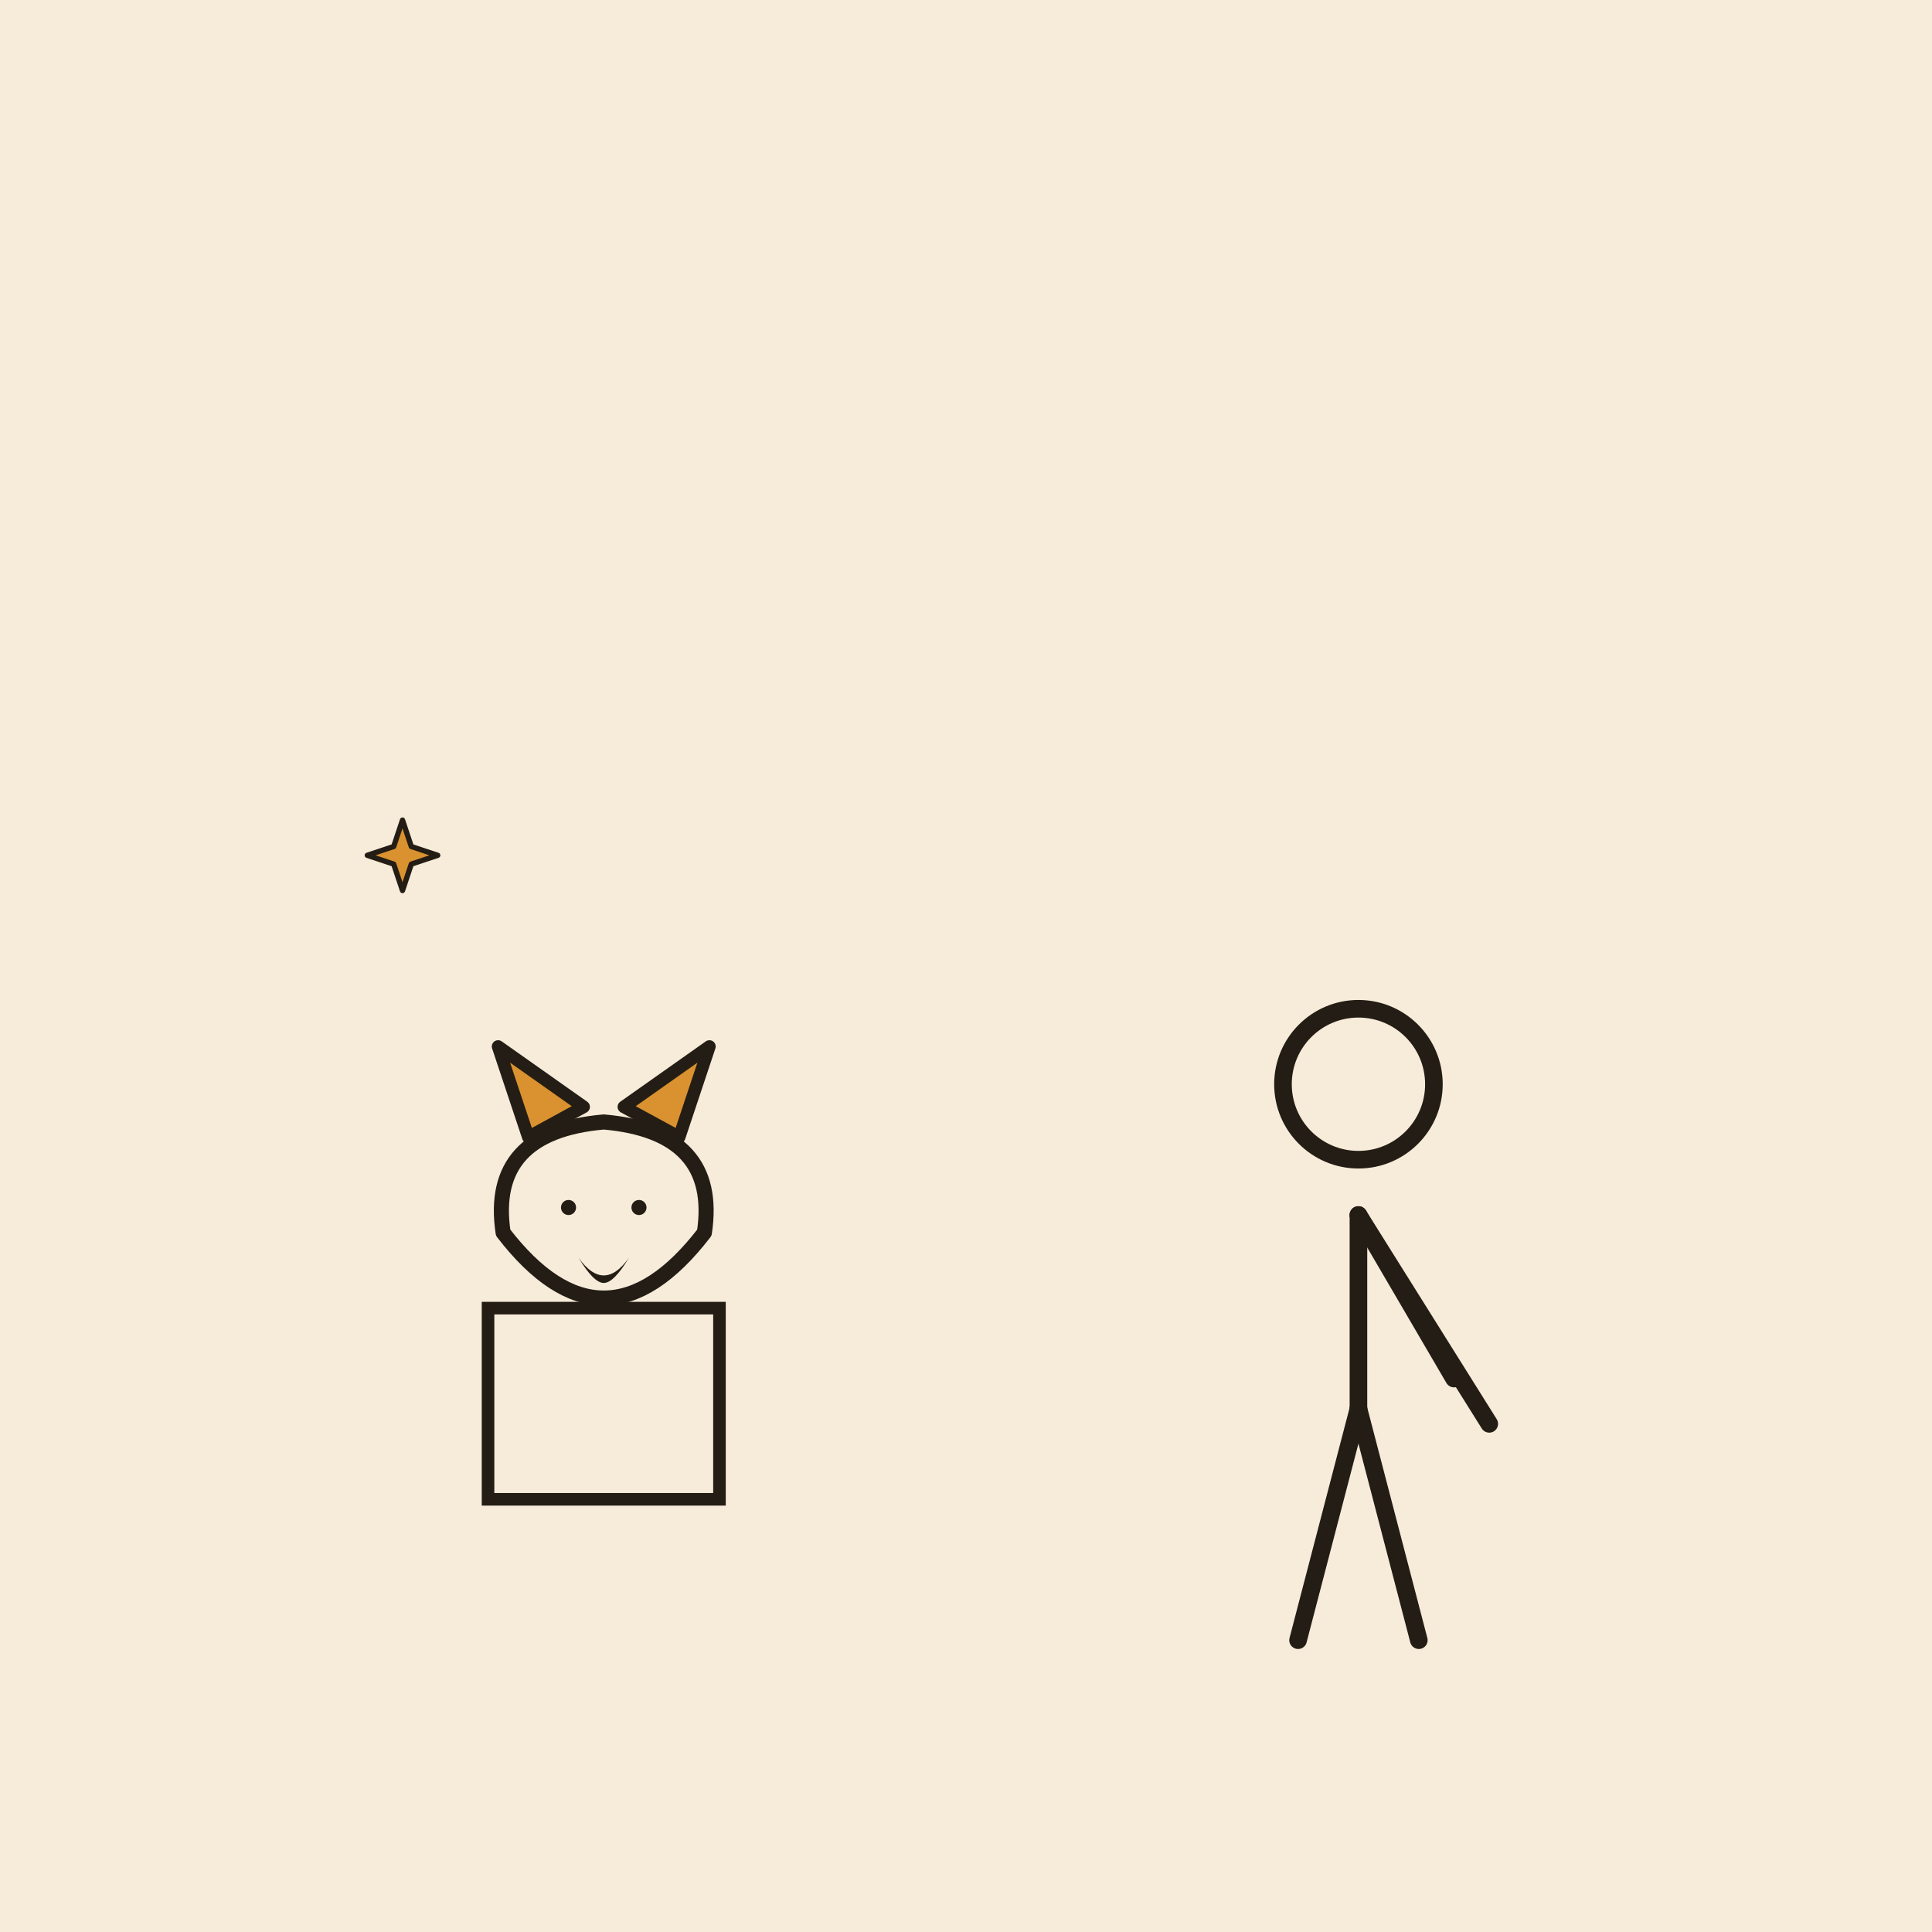
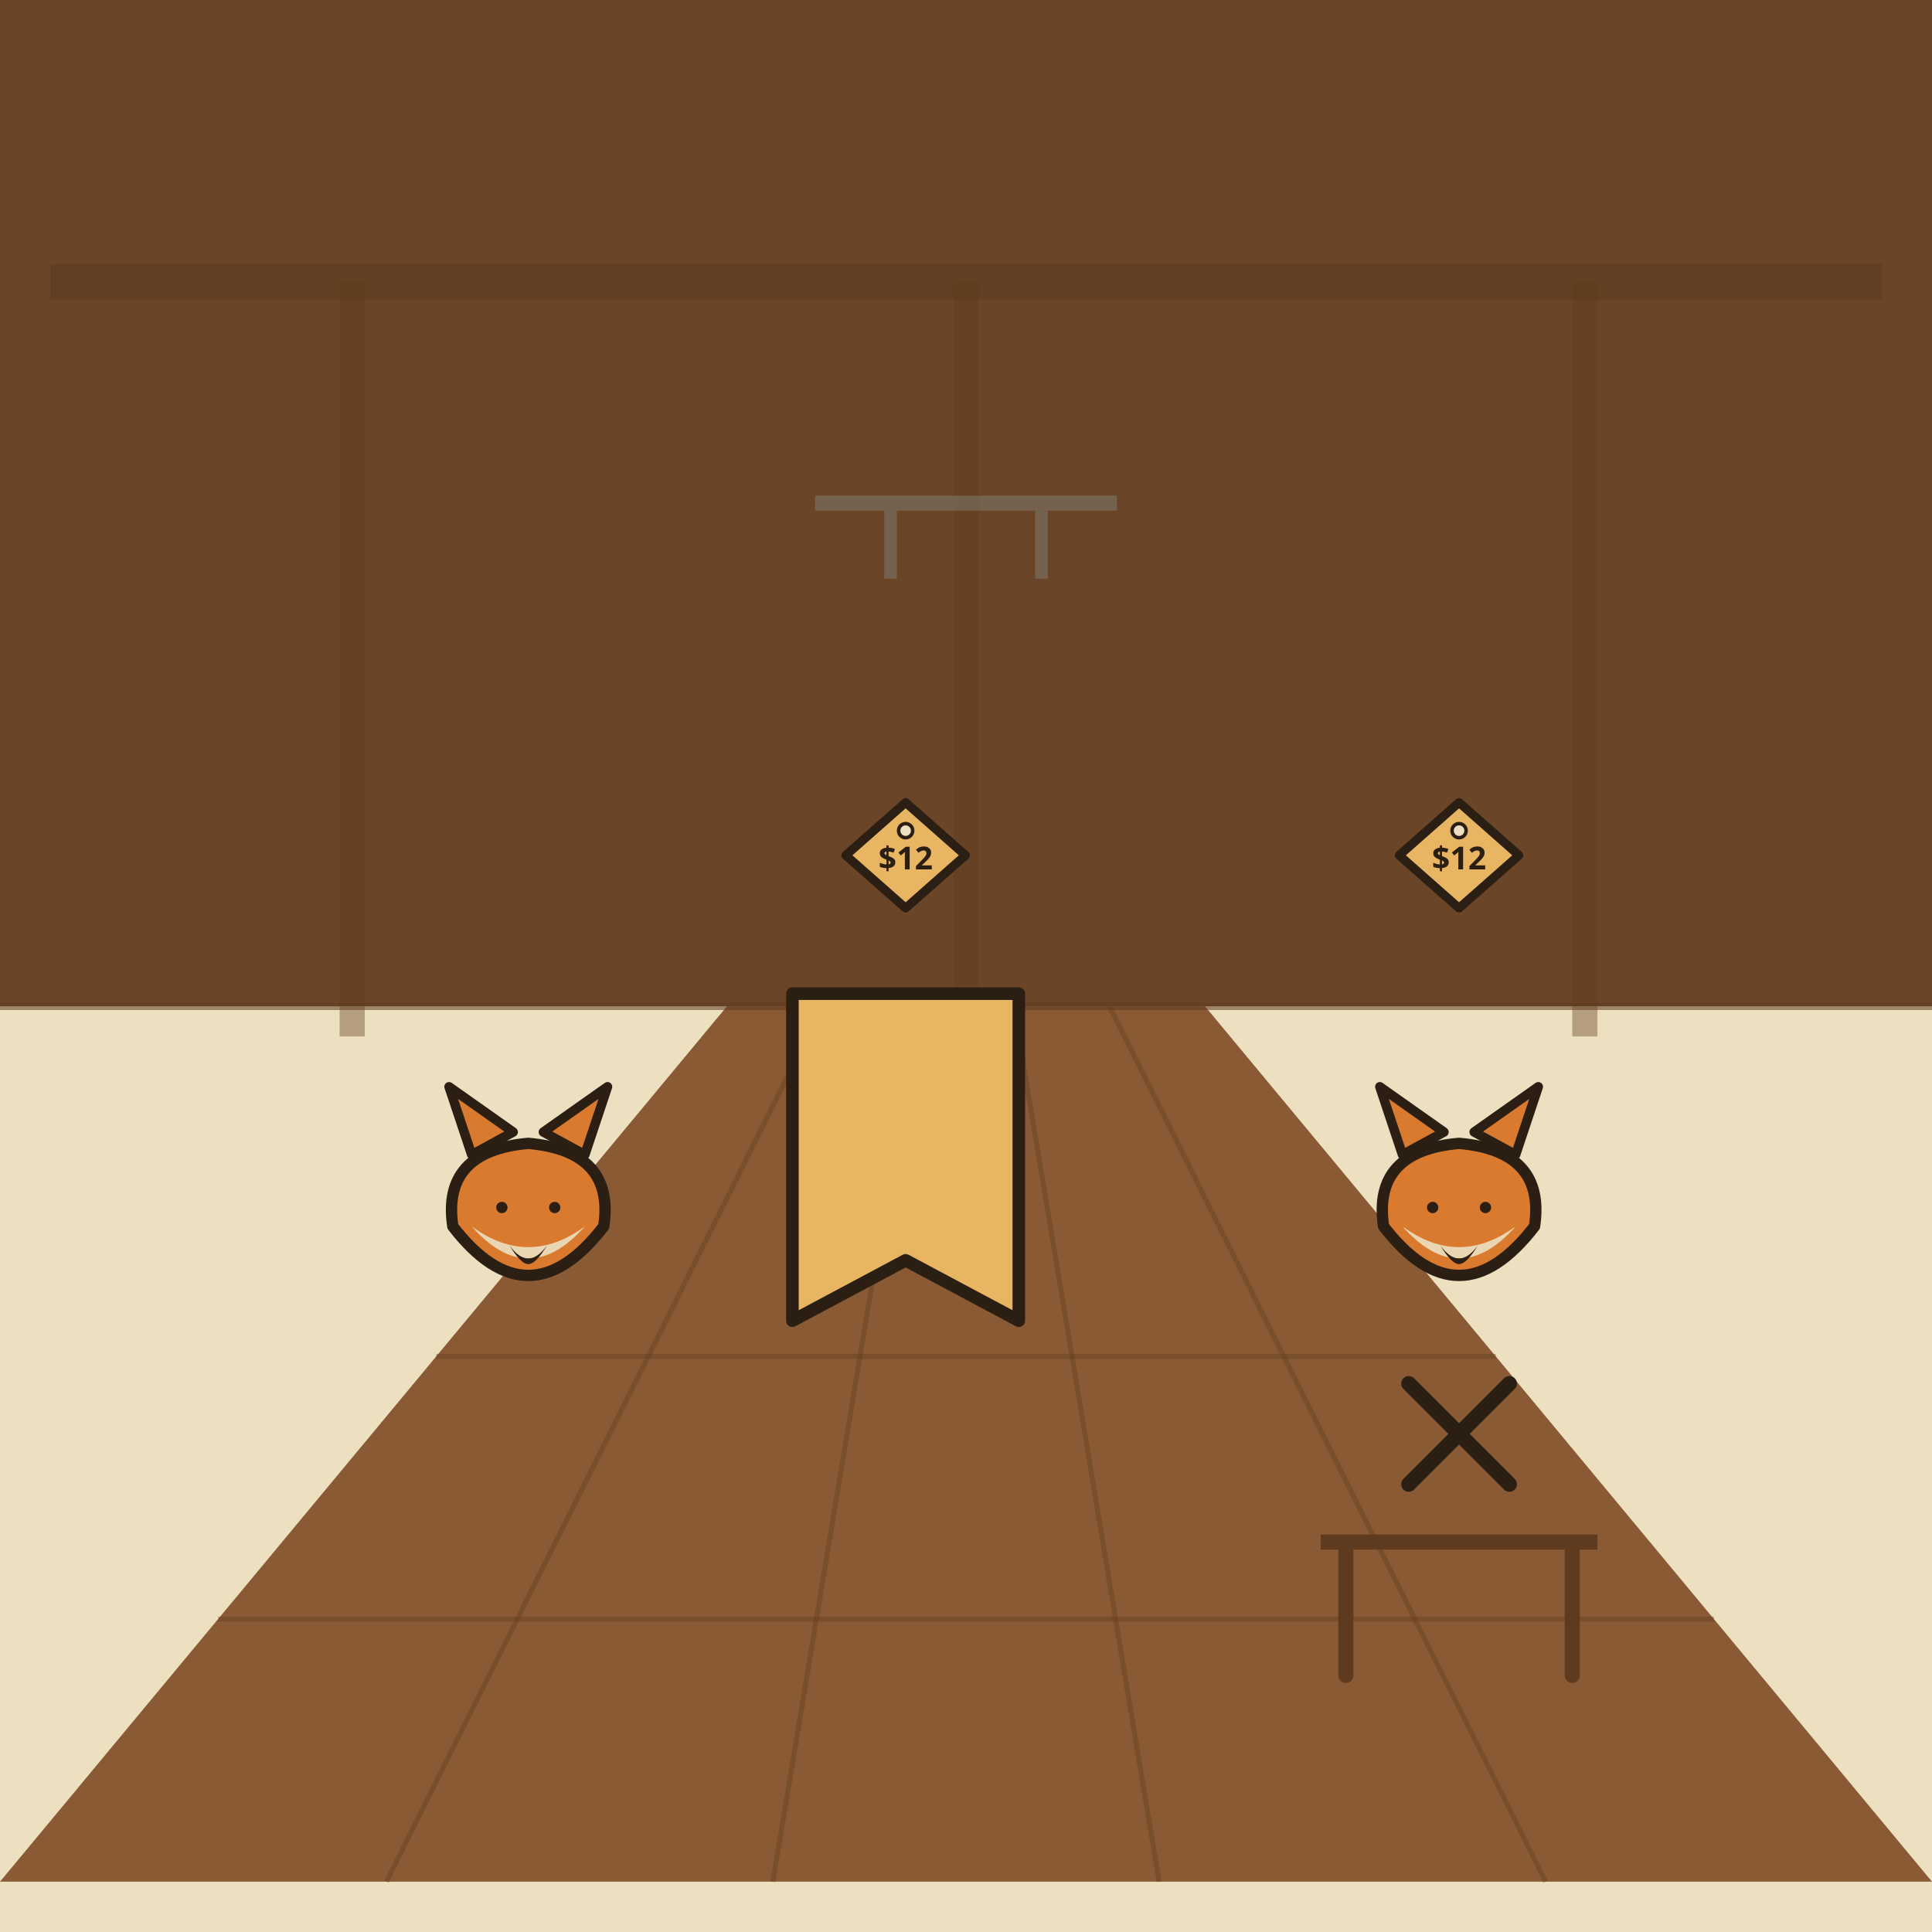
<svg xmlns="http://www.w3.org/2000/svg" viewBox="0 0 768 768">
-   <rect x="0" y="0" width="768" height="768" fill="#f6ecd9" />
-   <g transform="translate(240,480) scale(1.0,1.0)">
-     <path d="M -40,10 Q -46,-30 0,-34 Q 46,-30 40,10 Q 20,36 0,36 Q -20,36 -40,10 Z" fill="#f6ecd9" stroke="#241d15" stroke-width="6" stroke-linejoin="round" />
-     <path d="M -30,-28 L -42,-64 L -8,-40 Z" fill="#d9922f" stroke="#241d15" stroke-width="5" stroke-linejoin="round" />
-     <path d="M 30,-28 L 42,-64 L 8,-40 Z" fill="#d9922f" stroke="#241d15" stroke-width="5" stroke-linejoin="round" />
-     <path d="M -10,20 Q 0,34 10,20 Q 4,30 0,30 Q -4,30 -10,20 Z" fill="#241d15" />
-     <circle cx="-14" cy="0" r="3" fill="#241d15" />
-     <circle cx="14" cy="0" r="3" fill="#241d15" />
+   <rect x="0" y="0" width="768" height="768" fill="#ece0c0" />
+   <rect x="0" y="0" width="768" height="400" fill="#6b4527" />
+   <polygon points="289,400 479,400 768,748 0,748" fill="#8a5a34" />
+   <line x1="327.0" y1="400" x2="153.6" y2="748" stroke="#5e3b1f" stroke-width="2" opacity="0.4" />
+   <line x1="365.0" y1="400" x2="307.2" y2="748" stroke="#5e3b1f" stroke-width="2" opacity="0.4" />
+   <line x1="403.0" y1="400" x2="460.8" y2="748" stroke="#5e3b1f" stroke-width="2" opacity="0.4" />
+   <line x1="441.0" y1="400" x2="614.4" y2="748" stroke="#5e3b1f" stroke-width="2" opacity="0.4" />
+   <line x1="173.4" y1="539.2" x2="594.6" y2="539.2" stroke="#5e3b1f" stroke-width="2" opacity="0.4" />
+   <line x1="86.7" y1="643.6" x2="681.3" y2="643.6" stroke="#5e3b1f" stroke-width="2" opacity="0.4" />
+   <line x1="0" y1="400" x2="768" y2="400" stroke="#5e3b1f" stroke-width="3" opacity="0.55" />
+   <line x1="20" y1="112" x2="748" y2="112" stroke="#5e3b1f" stroke-width="14" opacity="0.7" />
+   <line x1="140" y1="112" x2="140" y2="412.0" stroke="#5e3b1f" stroke-width="10" opacity="0.4" />
+   <line x1="384" y1="112" x2="384" y2="412.0" stroke="#5e3b1f" stroke-width="10" opacity="0.4" />
+   <line x1="630" y1="112" x2="630" y2="412.0" stroke="#5e3b1f" stroke-width="10" opacity="0.4" />
+   <g transform="translate(384,200.0)" opacity="0.6">
+     <line x1="-60" y1="0" x2="60" y2="0" stroke="#7a7468" stroke-width="6" />
+     <line x1="-30" y1="0" x2="-30" y2="30" stroke="#7a7468" stroke-width="5" />
+     <line x1="30" y1="0" x2="30" y2="30" stroke="#7a7468" stroke-width="5" />
  </g>
-   <g transform="translate(240,590)">
-     <rect x="-46" y="-70" width="92" height="76" fill="#f6ecd9" stroke="#241d15" stroke-width="5" />
+   <g transform="translate(210,480) scale(0.75,0.75)">
+     <path d="M -40,10 Q -46,-30 0,-34 Q 46,-30 40,10 Q 20,36 0,36 Q -20,36 -40,10 Z" fill="#d97a2e" stroke="#2b1f14" stroke-width="6" stroke-linejoin="round" />
+     <path d="M -30,10 Q 0,32 30,10 Q 0,44 -30,10 Z" fill="#ece0c0" opacity="0.9" />
+     <path d="M -30,-28 L -42,-64 L -8,-40 Z" fill="#d97a2e" stroke="#2b1f14" stroke-width="5" stroke-linejoin="round" />
+     <path d="M 30,-28 L 42,-64 L 8,-40 Z" fill="#d97a2e" stroke="#2b1f14" stroke-width="5" stroke-linejoin="round" />
+     <path d="M -10,20 Q 0,34 10,20 Q 4,30 0,30 Q -4,30 -10,20 Z" fill="#2b1f14" />
+     <circle cx="-14" cy="0" r="3" fill="#2b1f14" />
+     <circle cx="14" cy="0" r="3" fill="#2b1f14" />
  </g>
-   <g transform="translate(540,560) scale(1.0,1.0) rotate(0)">
-     <circle cx="0" cy="-129" r="30" fill="#f6ecd9" stroke="#241d15" stroke-width="7" />
-     <line x1="0" y1="-77.0" x2="0" y2="0" stroke="#241d15" stroke-width="7" stroke-linecap="round" />
-     <line x1="0" y1="-77" x2="38" y2="-12" stroke="#241d15" stroke-width="7" stroke-linecap="round" />
-     <line x1="0" y1="-77" x2="52" y2="6" stroke="#241d15" stroke-width="7" stroke-linecap="round" />
-     <line x1="0" y1="0" x2="-24" y2="92" stroke="#241d15" stroke-width="7" stroke-linecap="round" />
-     <line x1="0" y1="0" x2="24" y2="92" stroke="#241d15" stroke-width="7" stroke-linecap="round" />
+   <g transform="translate(360,460) scale(1.0) rotate(0)">
+     <path d="M -45.0,-65.0 L 45.0,-65.0 L 45.0,65.0 L 0,41.0 L -45.0,65.0 Z" fill="#e8b563" stroke="#2b1f14" stroke-width="5" stroke-linejoin="round" />
  </g>
-   <g transform="translate(160,340) scale(0.7)">
-     <polygon points="0,-20 5,-5 20,0 5,5 0,20 -5,5 -20,0 -5,-5" fill="#d9922f" stroke="#241d15" stroke-width="3" stroke-linejoin="round" />
+   <g transform="translate(360,340) scale(0.7) rotate(0)">
+     <path d="M -34,0 L 0,-30 L 34,0 L 0,30 Z" fill="#e8b563" stroke="#2b1f14" stroke-width="5" stroke-linejoin="round" />
+     <circle cx="0" cy="-14" r="4" fill="#ece0c0" stroke="#2b1f14" stroke-width="2" />
+     <text x="0" y="8" text-anchor="middle" font-family="'Trebuchet MS', 'Arial Black', sans-serif" font-size="18" font-weight="bold" fill="#2b1f14" transform="rotate(0 0 8)">$12</text>
+   </g>
+   <g transform="translate(580,480) scale(-0.75,0.75)">
+     <path d="M -40,10 Q -46,-30 0,-34 Q 46,-30 40,10 Q 20,36 0,36 Q -20,36 -40,10 Z" fill="#d97a2e" stroke="#2b1f14" stroke-width="6" stroke-linejoin="round" />
+     <path d="M -30,10 Q 0,32 30,10 Q 0,44 -30,10 Z" fill="#ece0c0" opacity="0.9" />
+     <path d="M -30,-28 L -42,-64 L -8,-40 Z" fill="#d97a2e" stroke="#2b1f14" stroke-width="5" stroke-linejoin="round" />
+     <path d="M 30,-28 L 42,-64 L 8,-40 Z" fill="#d97a2e" stroke="#2b1f14" stroke-width="5" stroke-linejoin="round" />
+     <path d="M -10,20 Q 0,34 10,20 Q 4,30 0,30 Q -4,30 -10,20 Z" fill="#2b1f14" />
+     <circle cx="-14" cy="0" r="3" fill="#2b1f14" />
+     <circle cx="14" cy="0" r="3" fill="#2b1f14" />
+   </g>
+   <g transform="translate(580,610)">
+     <rect x="-55.0" y="0" width="110" height="6" fill="#5e3b1f" />
+     <line x1="-45.0" y1="6" x2="-45.0" y2="56" stroke="#5e3b1f" stroke-width="6" stroke-linecap="round" />
+     <line x1="45.0" y1="6" x2="45.0" y2="56" stroke="#5e3b1f" stroke-width="6" stroke-linecap="round" />
+   </g>
+   <g transform="translate(580,570) scale(1.0)">
+     <line x1="-20" y1="-20" x2="20" y2="20" stroke="#2b1f14" stroke-width="6" stroke-linecap="round" />
+     <line x1="20" y1="-20" x2="-20" y2="20" stroke="#2b1f14" stroke-width="6" stroke-linecap="round" />
+   </g>
+   <g transform="translate(580,340) scale(0.7) rotate(0)">
+     <path d="M -34,0 L 0,-30 L 34,0 L 0,30 Z" fill="#e8b563" stroke="#2b1f14" stroke-width="5" stroke-linejoin="round" />
+     <circle cx="0" cy="-14" r="4" fill="#ece0c0" stroke="#2b1f14" stroke-width="2" />
+     <text x="0" y="8" text-anchor="middle" font-family="'Trebuchet MS', 'Arial Black', sans-serif" font-size="18" font-weight="bold" fill="#2b1f14" transform="rotate(0 0 8)">$12</text>
  </g>
</svg>
